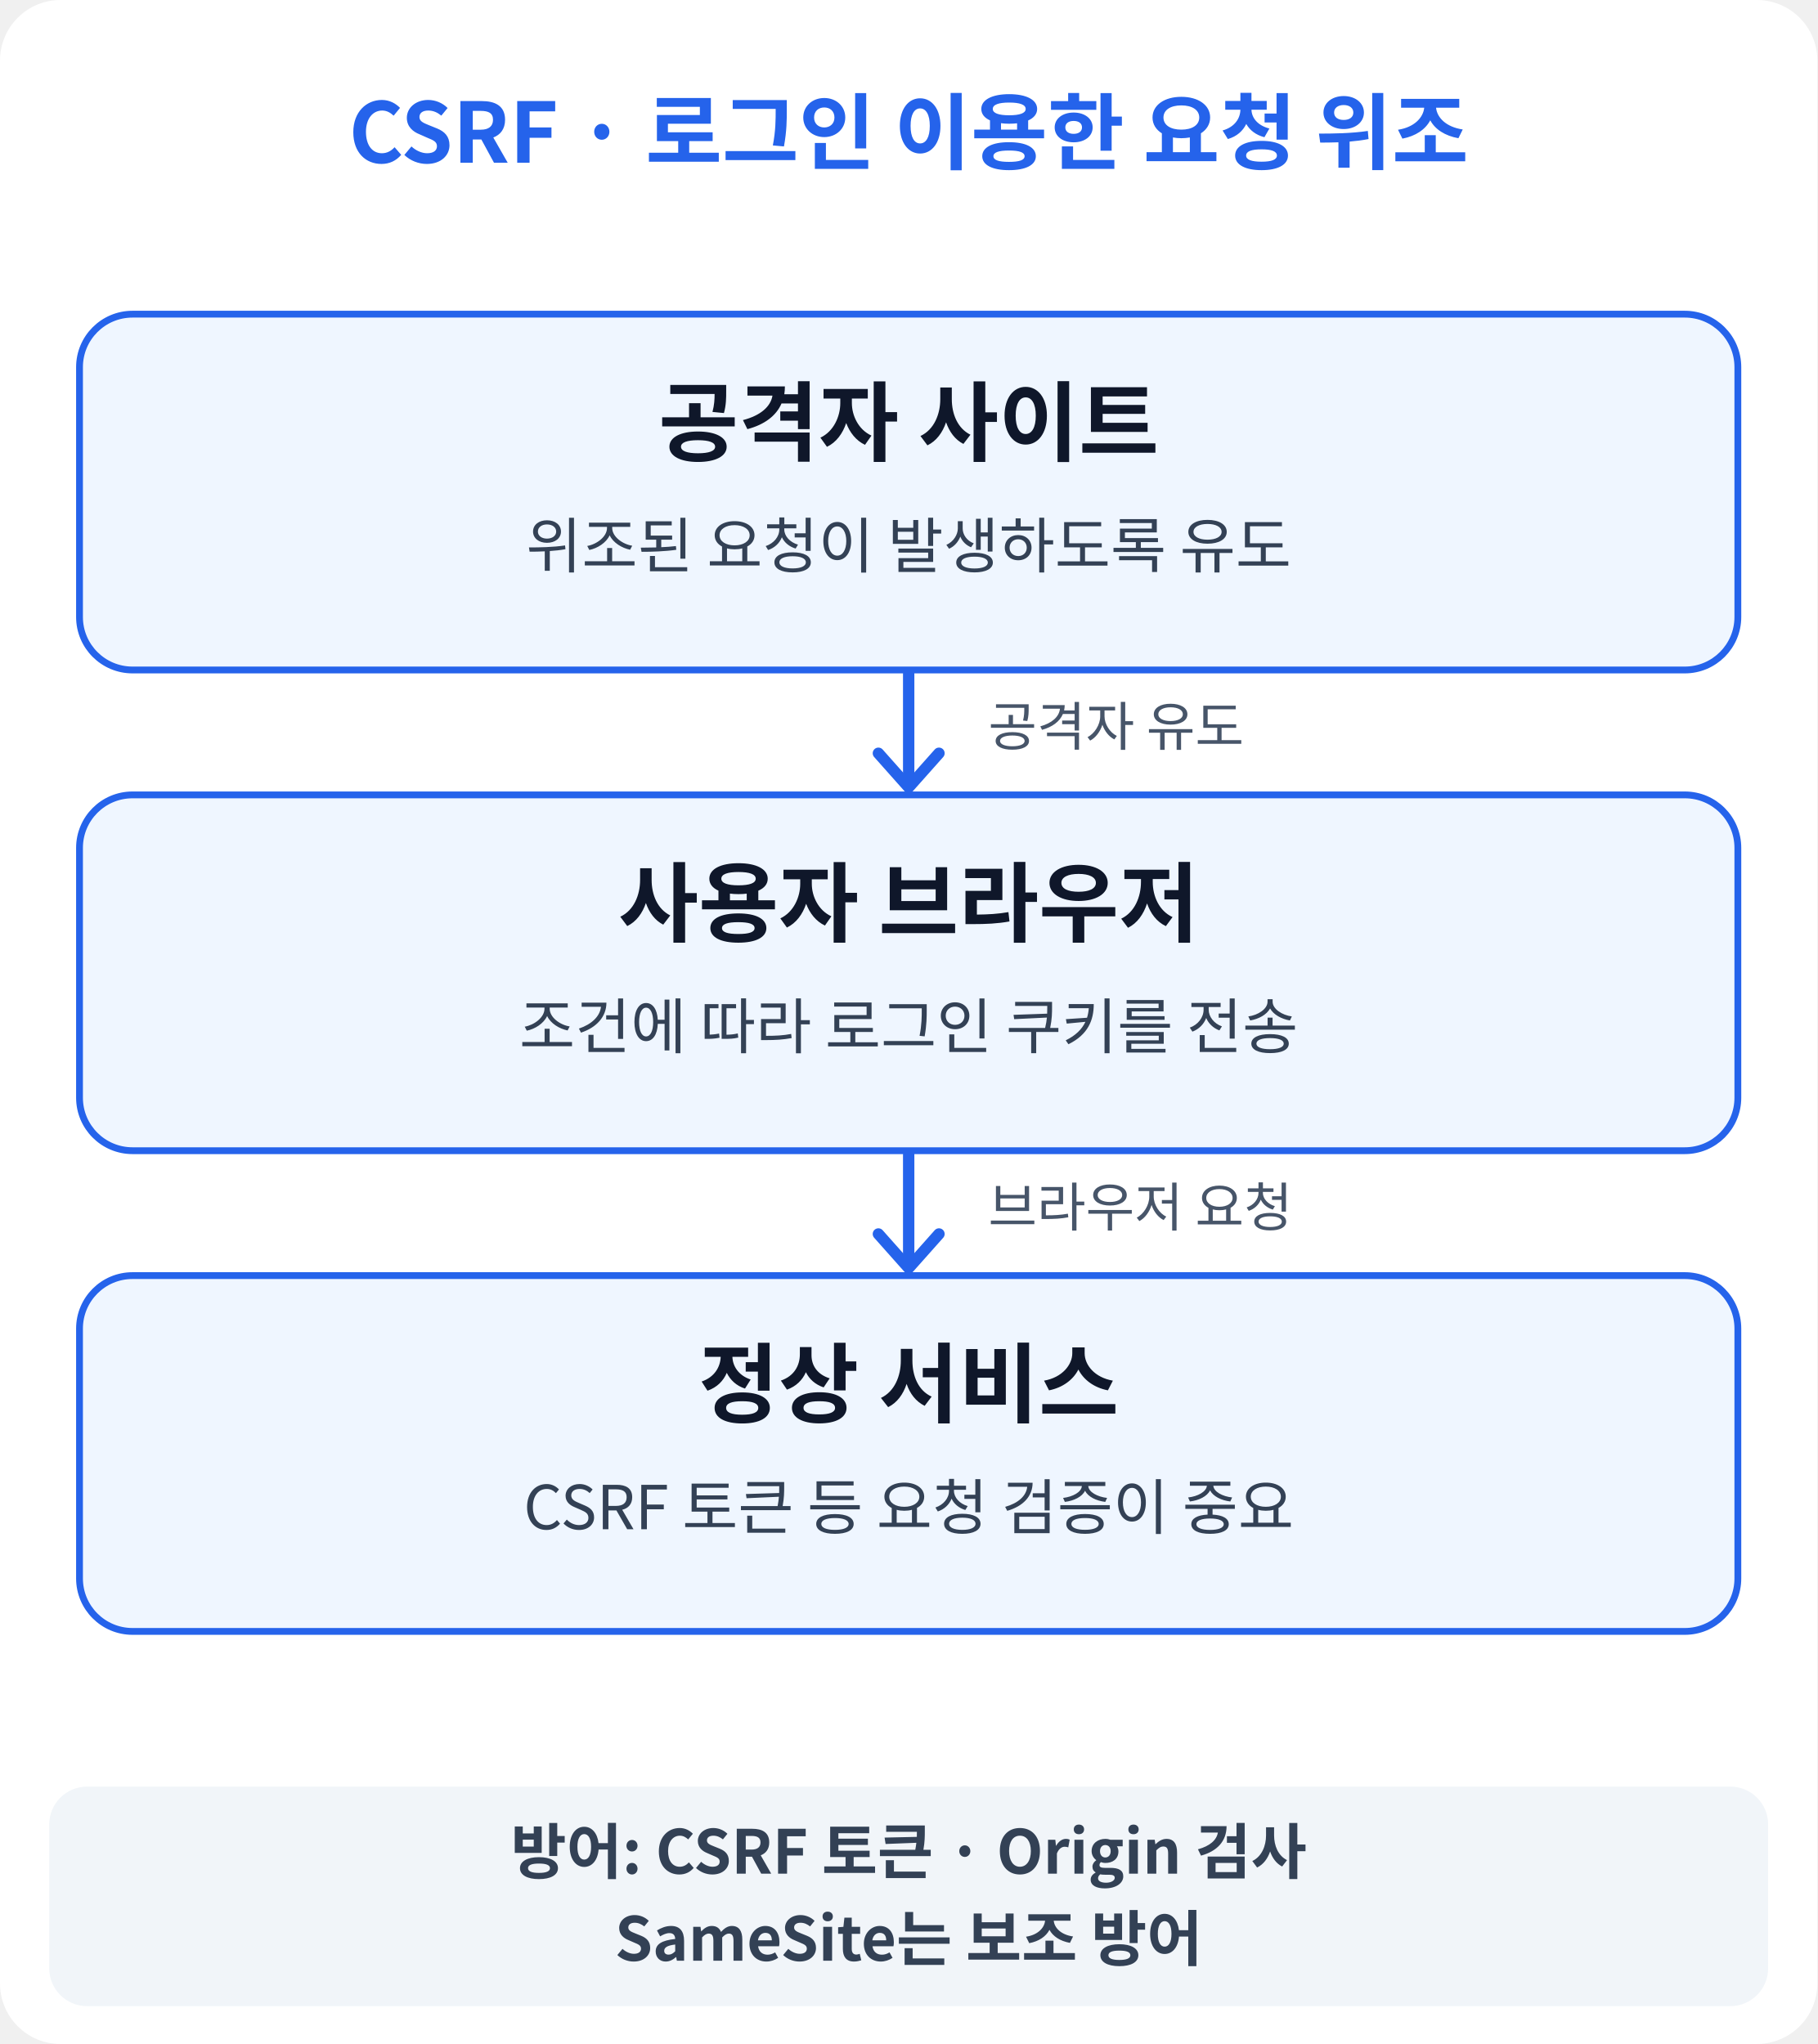
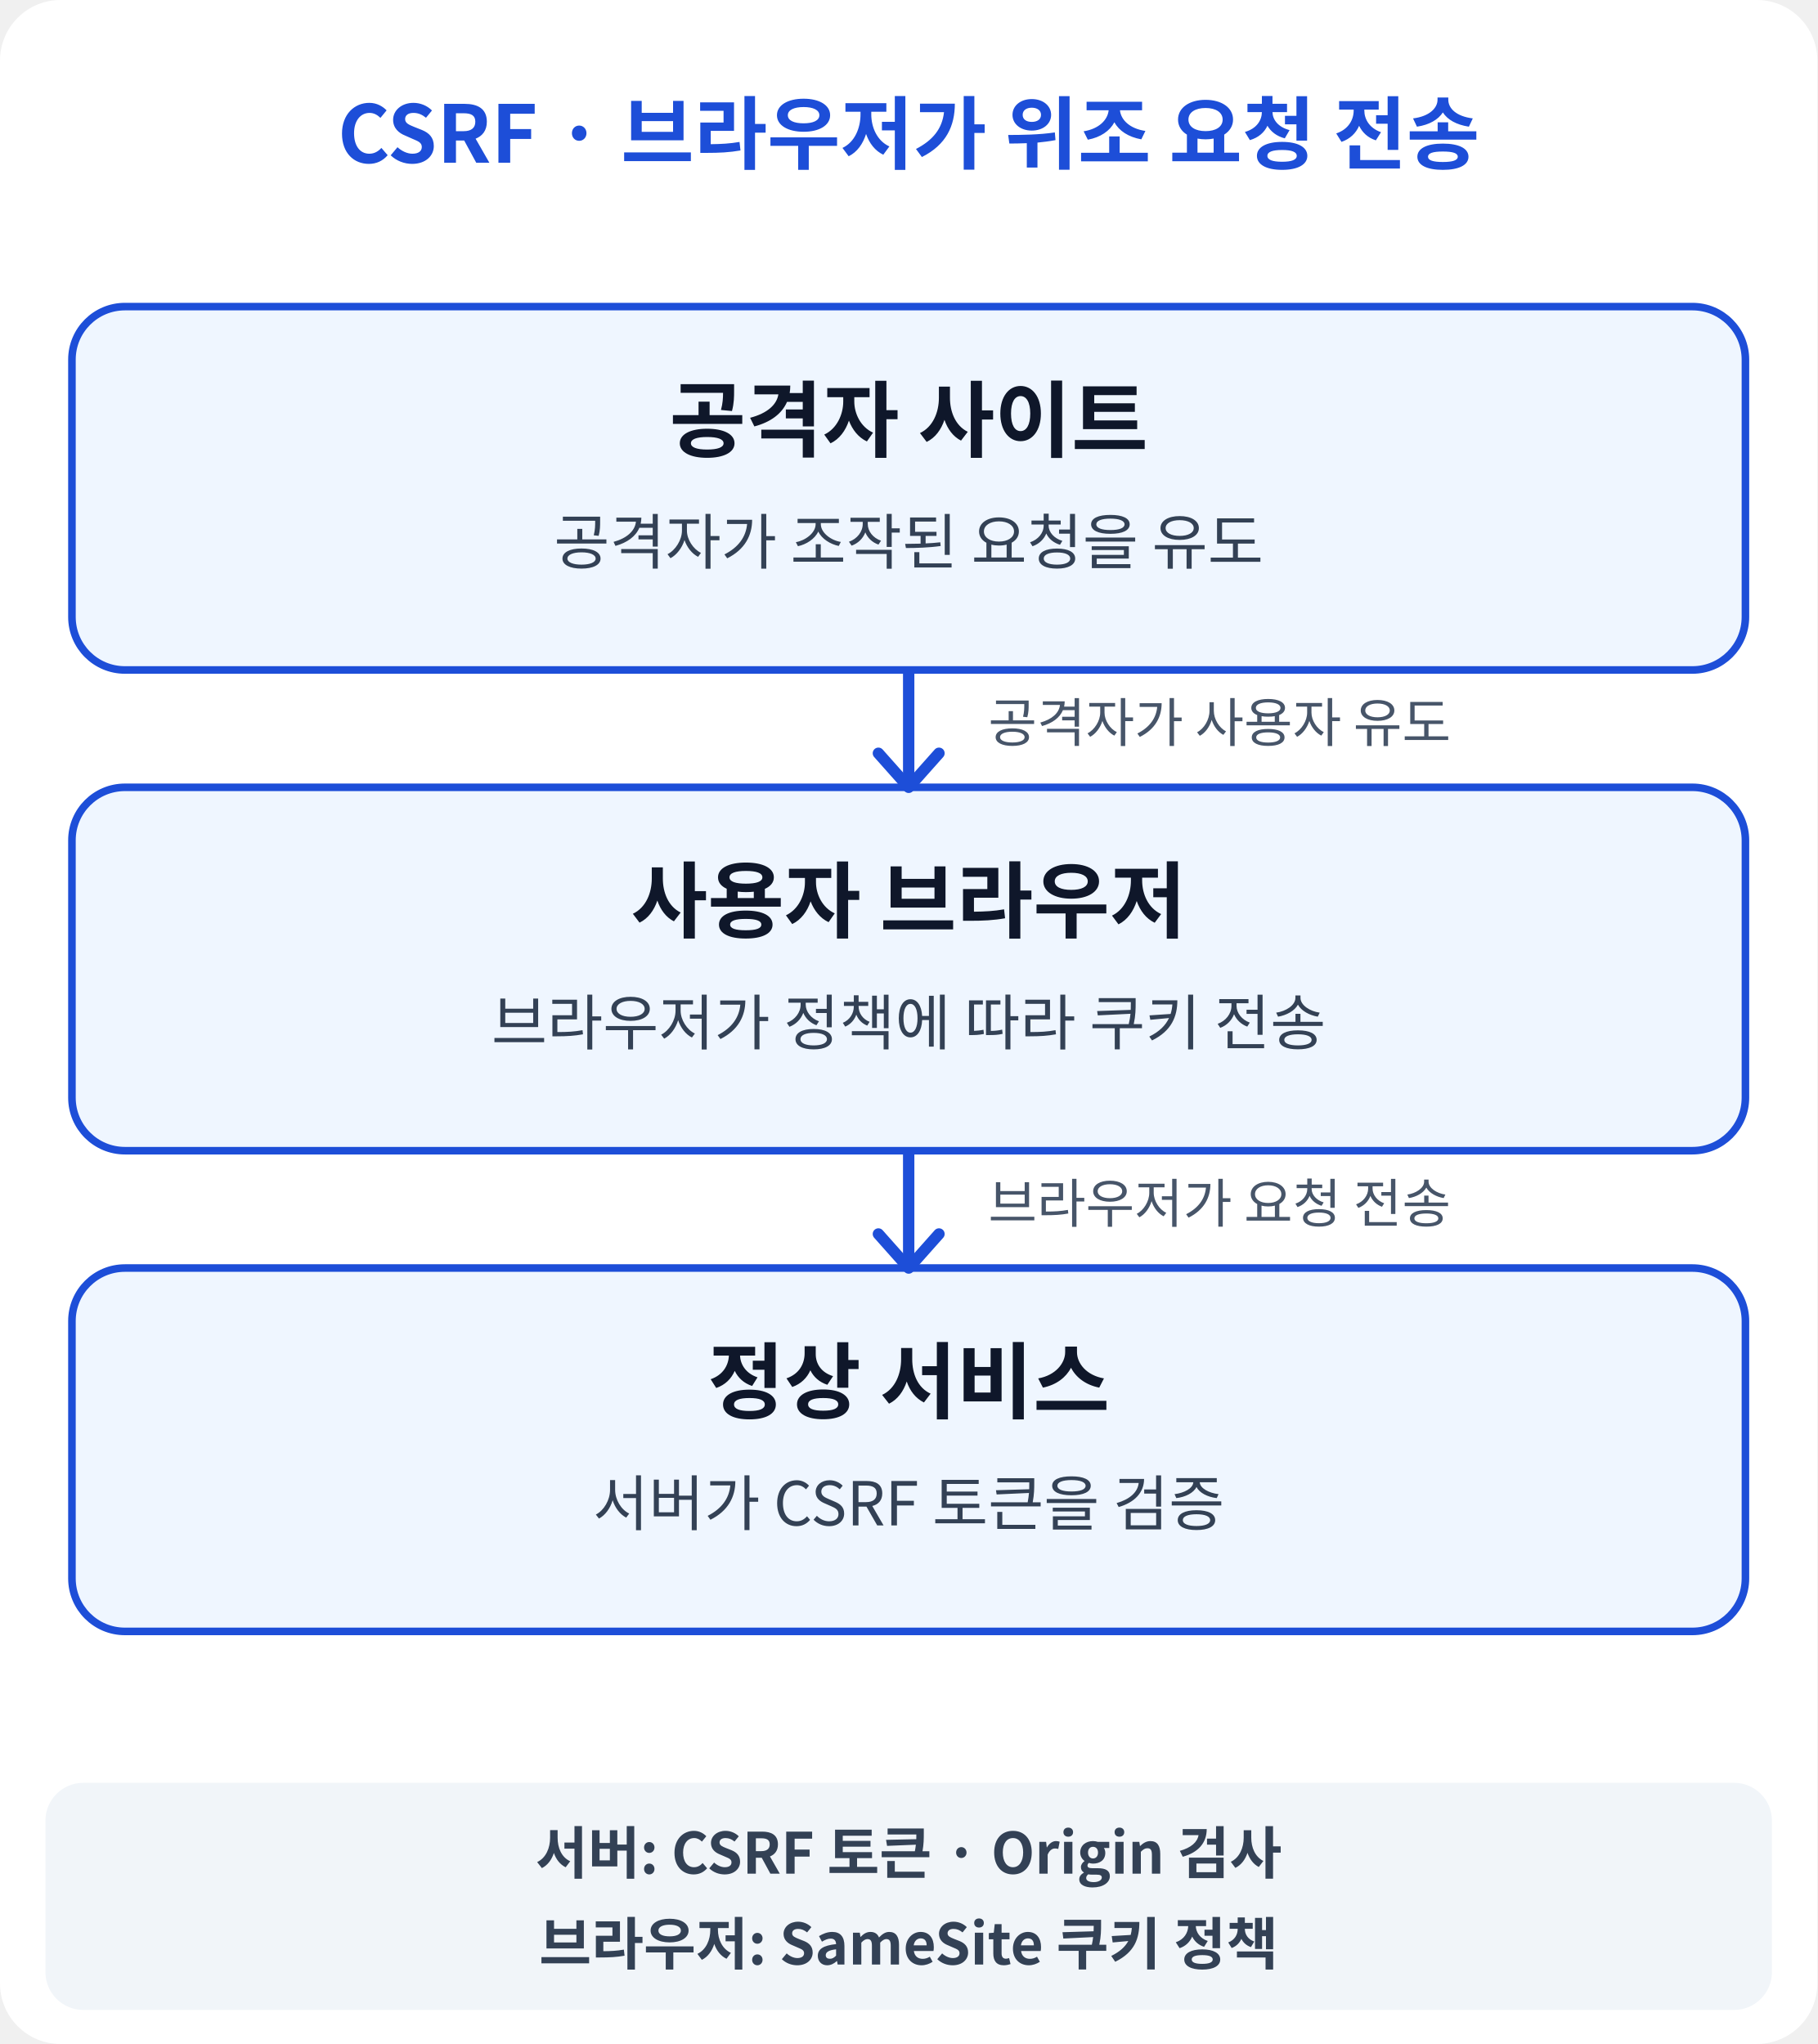
<svg xmlns="http://www.w3.org/2000/svg" width="480" height="540" viewBox="0 0 480 540" role="img" aria-labelledby="title desc">
-   <rect x="0" y="0" width="480" height="540" rx="16" fill="#ffffff" />
+   <rect width="480" height="540" rx="16" fill="#ffffff" />
  <g font-family="Noto Sans CJK KR, NanumGothic, sans-serif">
-     <text x="240" y="43" font-size="22" font-weight="700" text-anchor="middle" fill="#2563eb">CSRF · 로그인 이용한 요청 위조</text>
-     <rect x="21" y="83" width="438" height="94" rx="14" fill="#eff6ff" stroke="#2563eb" stroke-width="1.8" />
-     <text x="240" y="120" font-size="23" font-weight="700" text-anchor="middle" fill="#0f172a">공격자 사이트</text>
-     <text x="240" y="150" font-size="16" text-anchor="middle" fill="#334155">위조된 요청이 발생하도록 유도</text>
-     <rect x="21" y="210" width="438" height="94" rx="14" fill="#eff6ff" stroke="#2563eb" stroke-width="1.8" />
-     <text x="240" y="247" font-size="23" font-weight="700" text-anchor="middle" fill="#0f172a">사용자 브라우저</text>
-     <text x="240" y="277" font-size="16" text-anchor="middle" fill="#334155">조건에 따라 로그인 쿠키를 전송</text>
-     <rect x="21" y="337" width="438" height="94" rx="14" fill="#eff6ff" stroke="#2563eb" stroke-width="1.8" />
-     <text x="240" y="374" font-size="23" font-weight="700" text-anchor="middle" fill="#0f172a">정상 서비스</text>
-     <text x="240" y="404" font-size="16" text-anchor="middle" fill="#334155">CSRF 토큰 등 요청 검증이 중요</text>
-     <path d="M240 178 V207" stroke="#2563eb" stroke-width="3" fill="none" stroke-linecap="round" />
-     <path d="M232 199 L240 208 L248 199" fill="none" stroke="#2563eb" stroke-width="3" stroke-linecap="round" stroke-linejoin="round" />
-     <text x="261" y="197" font-size="14" fill="#475569">공격자 유도</text>
-     <path d="M240 305 V334" stroke="#2563eb" stroke-width="3" fill="none" stroke-linecap="round" />
-     <path d="M232 326 L240 335 L248 326" fill="none" stroke="#2563eb" stroke-width="3" stroke-linecap="round" stroke-linejoin="round" />
-     <text x="261" y="324" font-size="14" fill="#475569">브라우저 요청</text>
-     <rect x="13" y="472" width="454" height="58" rx="10" fill="#f1f5f9" />
-     <text x="240" y="495" font-size="16" font-weight="600" text-anchor="middle" fill="#334155">방어: CSRF 토큰 · Origin 검사</text>
-     <text x="240" y="518" font-size="16" font-weight="600" text-anchor="middle" fill="#334155">SameSite는 보조 방어</text>
+     <text x="240" y="43" font-size="21" font-weight="700" text-anchor="middle" fill="#1d4ed8">CSRF · 브라우저가 위조 요청 전송</text>
+     <rect x="19" y="81" width="442" height="96" rx="14" fill="#eff6ff" stroke="#1d4ed8" stroke-width="2" />
+     <text x="240" y="119" font-size="22" font-weight="700" text-anchor="middle" fill="#0f172a">공격자 사이트</text>
+     <text x="240" y="149" font-size="16" text-anchor="middle" fill="#334155">공격자가 조작된 요청을 유도</text>
+     <rect x="19" y="208" width="442" height="96" rx="14" fill="#eff6ff" stroke="#1d4ed8" stroke-width="2" />
+     <text x="240" y="246" font-size="22" font-weight="700" text-anchor="middle" fill="#0f172a">사용자 브라우저</text>
+     <text x="240" y="276" font-size="16" text-anchor="middle" fill="#334155">브라우저가 정책에 따라 쿠키 전송</text>
+     <rect x="19" y="335" width="442" height="96" rx="14" fill="#eff6ff" stroke="#1d4ed8" stroke-width="2" />
+     <text x="240" y="373" font-size="22" font-weight="700" text-anchor="middle" fill="#0f172a">정상 서비스</text>
+     <text x="240" y="403" font-size="16" text-anchor="middle" fill="#334155">서버가 CSRF 토큰을 검증</text>
+     <path d="M240 178 V207" stroke="#1d4ed8" stroke-width="3" fill="none" stroke-linecap="round" />
+     <path d="M232 199 L240 208 L248 199" fill="none" stroke="#1d4ed8" stroke-width="3" stroke-linecap="round" stroke-linejoin="round" />
+     <text x="261" y="196" font-size="14" fill="#475569">공격자가 사용자 유도</text>
+     <path d="M240 305 V334" stroke="#1d4ed8" stroke-width="3" fill="none" stroke-linecap="round" />
+     <path d="M232 326 L240 335 L248 326" fill="none" stroke="#1d4ed8" stroke-width="3" stroke-linecap="round" stroke-linejoin="round" />
+     <text x="261" y="323" font-size="14" fill="#475569">브라우저가 요청 전송</text>
+     <rect x="12" y="471" width="456" height="60" rx="10" fill="#f1f5f9" />
+     <text x="240" y="495" font-size="15" font-weight="600" text-anchor="middle" fill="#334155">서버: CSRF 토큰 · Origin 검사</text>
+     <text x="240" y="519" font-size="15" font-weight="600" text-anchor="middle" fill="#334155">브라우저: SameSite 쿠키 정책</text>
  </g>
</svg>
